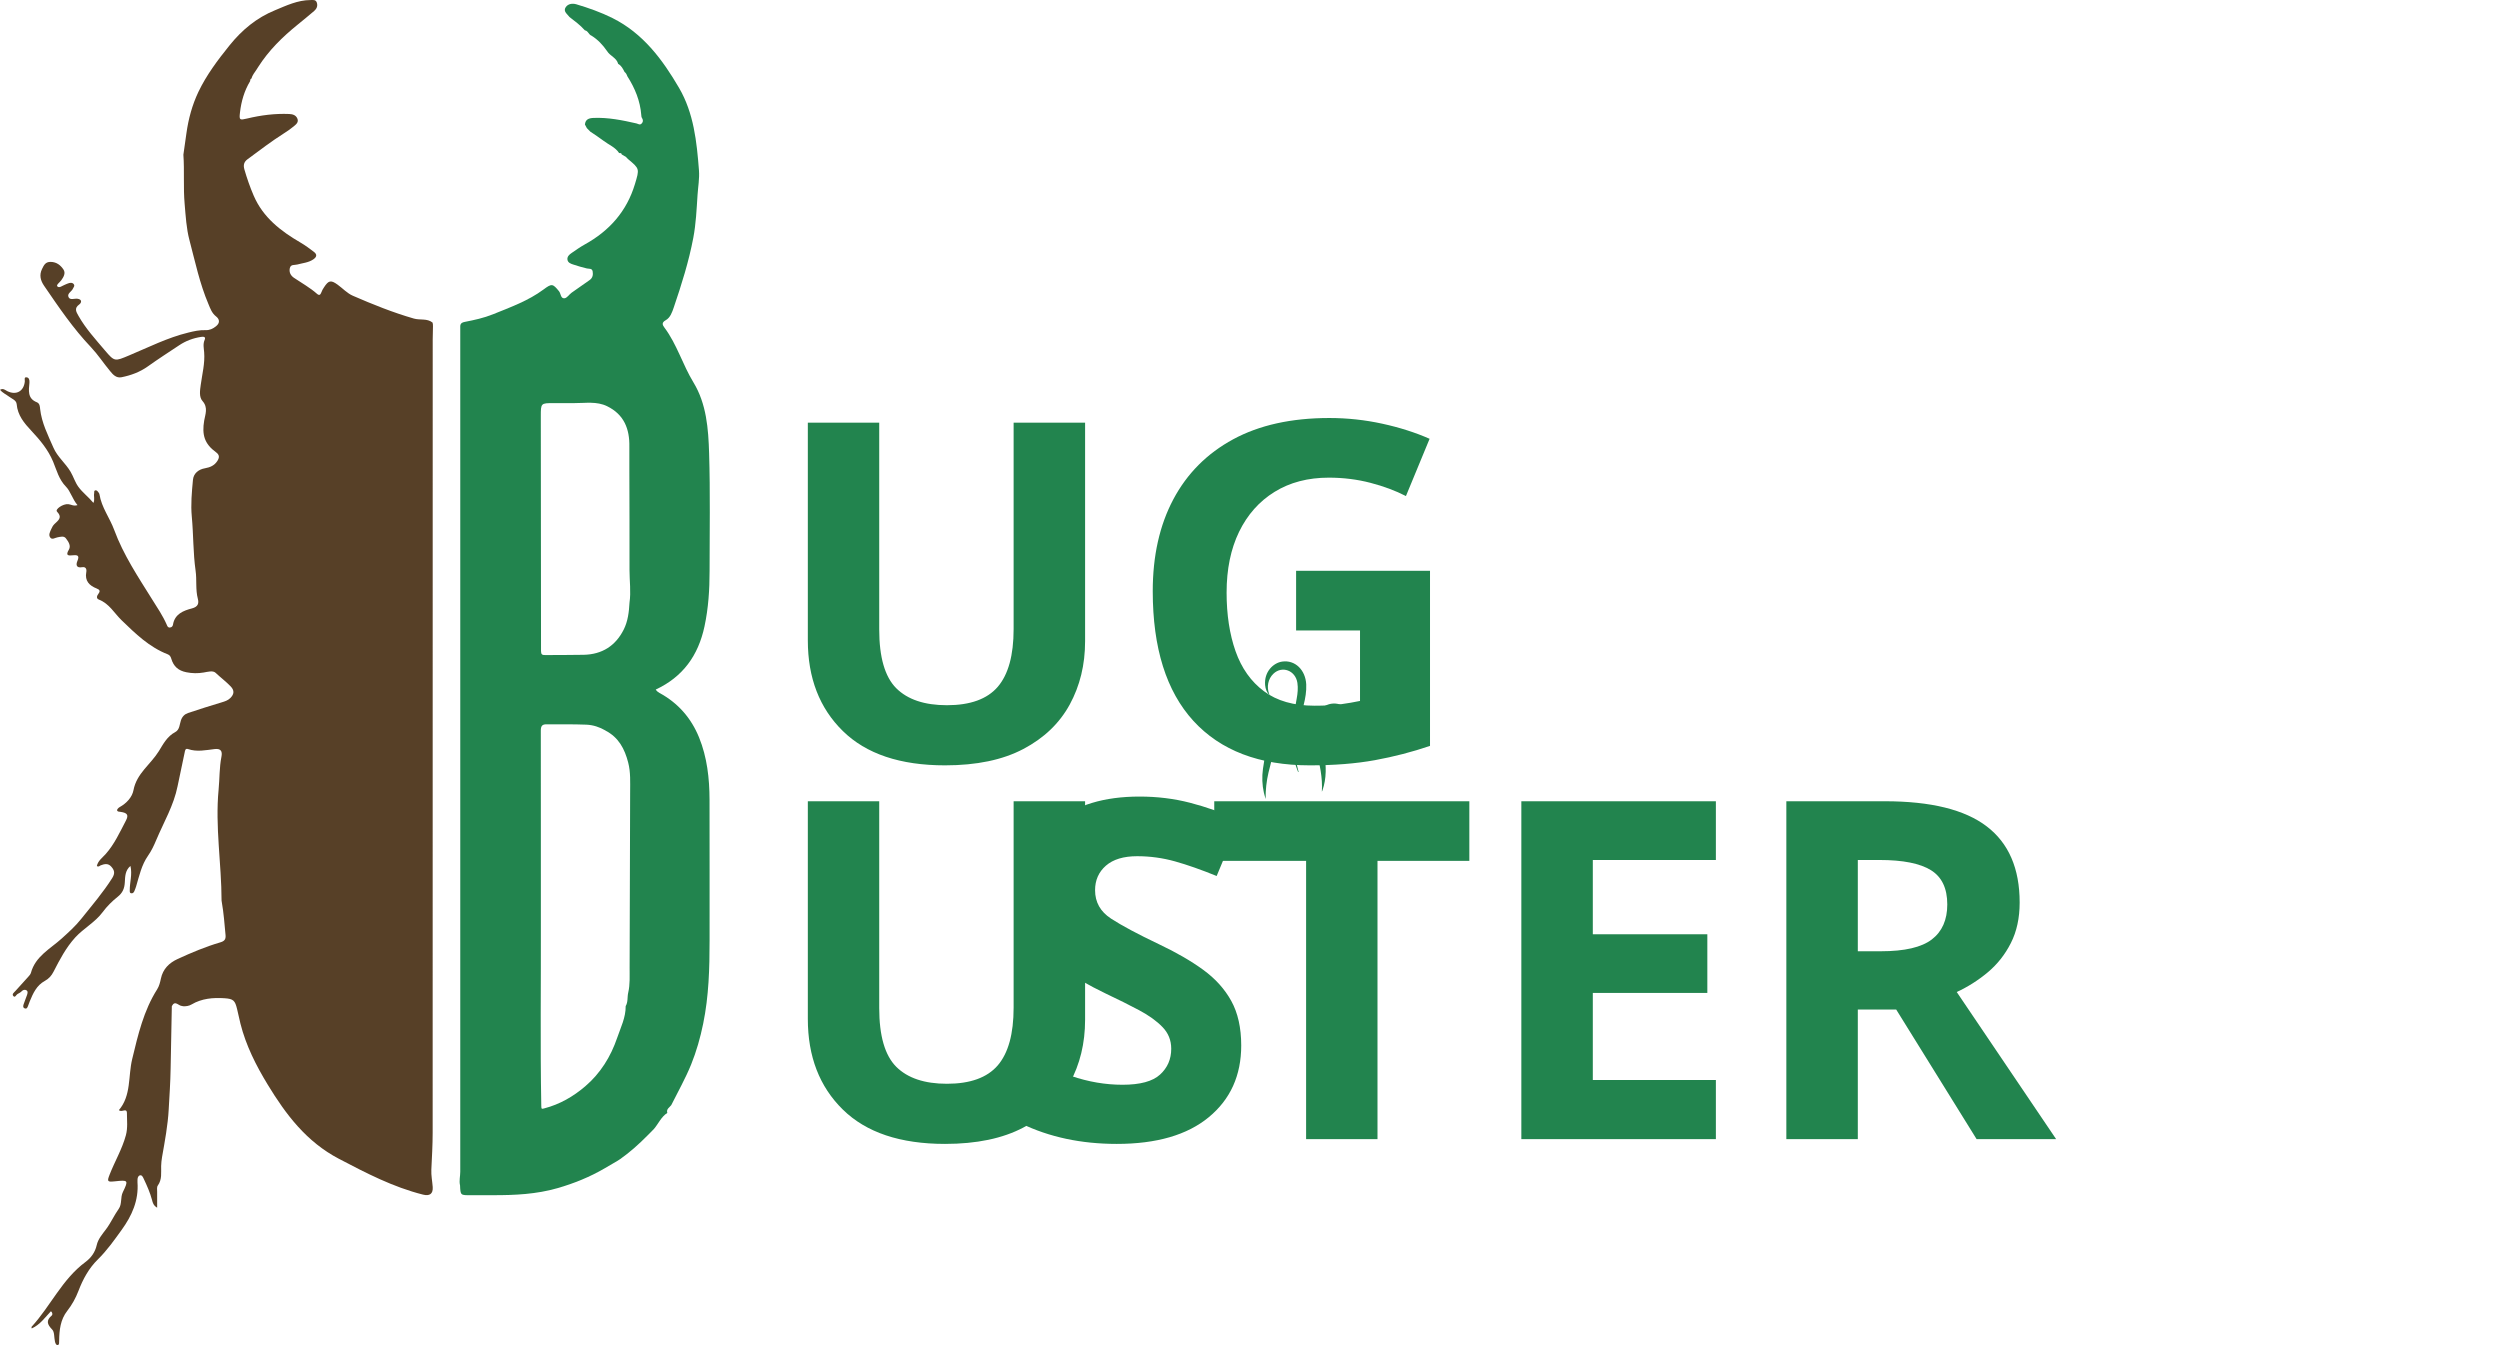
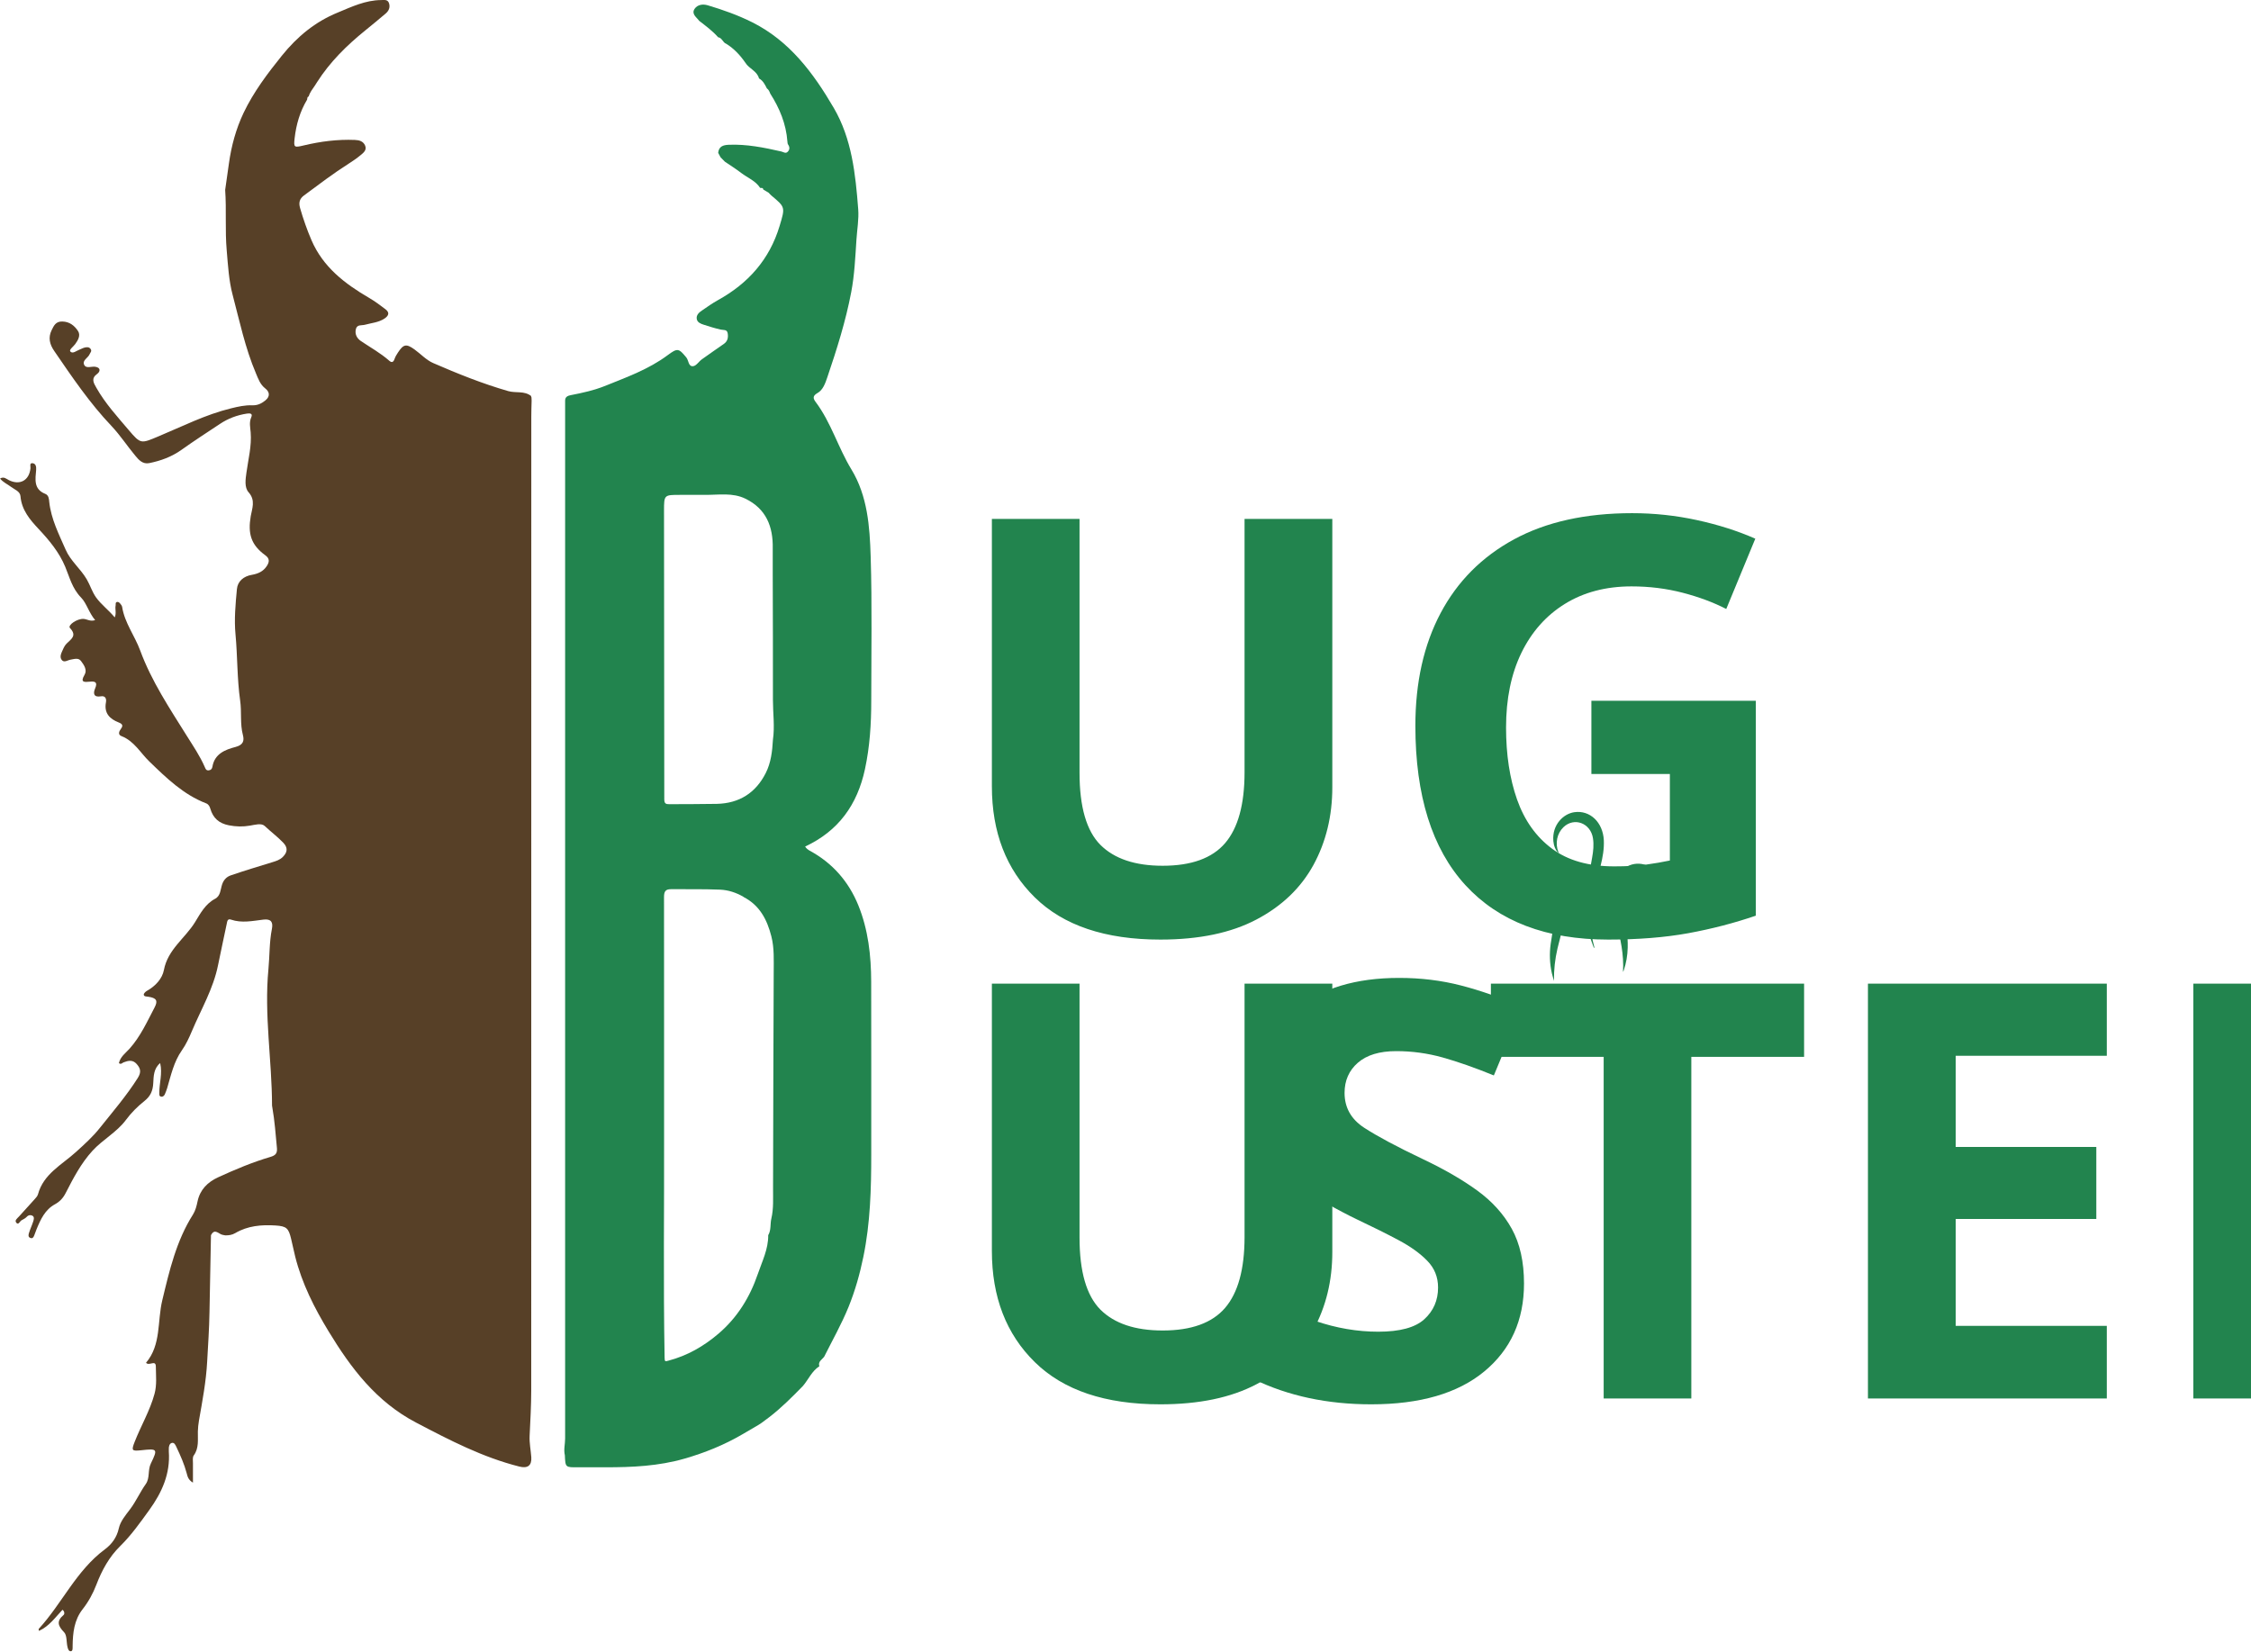
- <svg xmlns="http://www.w3.org/2000/svg" id="Calque_2" viewBox="0 0 475.49 255.85">
+ <svg xmlns="http://www.w3.org/2000/svg" id="Calque_2" viewBox="0 0 348.69 255.85">
  <defs>
    <style>.cls-1{font-family:KorolevCondensed-Bold, 'Korolev Condensed';font-size:90px;font-weight:700;}.cls-1,.cls-2{fill:#22844e;}.cls-3{fill:#574027;}.cls-4{letter-spacing:0em;}</style>
  </defs>
  <g id="Calque_1-2">
    <text class="cls-1" transform="translate(145.99 144.66)">
      <tspan x="0" y="0">UG </tspan>
      <tspan x="0" y="72">U</tspan>
      <tspan class="cls-4" x="44.1" y="72">S</tspan>
      <tspan x="83.16" y="72">TER</tspan>
    </text>
    <path class="cls-3" d="m32.45,203.3c-.04,2.56-.22,5.11-.36,7.66-.16,3.06-.74,6.1-1.27,9.12-.1.57-.15,1.13-.17,1.69-.03,1.27.2,2.56-.64,3.72-.21.29-.12.8-.12,1.21-.01.93,0,1.87,0,3-.73-.43-.84-.96-.97-1.45-.37-1.41-.96-2.73-1.58-4.04-.15-.32-.34-.8-.77-.65-.32.11-.44.55-.42.94,0,.12,0,.25,0,.37.25,3.44-1.06,6.35-3.02,9.06-1.41,1.95-2.78,3.9-4.52,5.61-1.7,1.66-2.84,3.76-3.69,5.99-.52,1.36-1.22,2.63-2.12,3.78-1.32,1.68-1.52,3.67-1.55,5.69,0,.34.03.75-.22.81-.38.09-.51-.36-.58-.67-.18-.77-.06-1.78-.52-2.26-.97-1-1.21-1.73-.07-2.69.15-.13.16-.55-.18-.79-1.11,1.16-2.05,2.55-3.65,3.27-.03-.23-.06-.29-.04-.3,3.62-3.94,5.82-9.05,10.26-12.34,1.05-.78,1.84-1.83,2.15-3.23.25-1.13,1.06-2.06,1.75-2.98.93-1.23,1.54-2.65,2.43-3.9.67-.95.28-2.15.79-3.19,1.1-2.27,1.02-2.32-1.48-2.05-1.49.16-1.56.05-1.03-1.3.98-2.5,2.37-4.83,3.08-7.45.38-1.4.21-2.81.2-4.21-.01-1.13-1.03-.03-1.52-.59,2.37-2.79,1.73-6.42,2.52-9.69,1.11-4.61,2.17-9.21,4.76-13.29.37-.59.56-1.33.7-2.02.39-1.84,1.57-2.99,3.18-3.73,2.63-1.21,5.31-2.34,8.1-3.16.78-.23,1.09-.54,1.02-1.37-.2-2.12-.35-4.23-.72-6.33-.01-.08-.04-.16-.04-.24-.01-7.05-1.24-14.06-.56-21.14.2-2.08.13-4.19.54-6.25.2-1.02-.1-1.58-1.3-1.44-1.68.2-3.36.58-5.05,0-.53-.18-.57.27-.65.66-.44,2.13-.91,4.25-1.34,6.38-.73,3.67-2.63,6.86-4.06,10.25-.43,1.03-.91,2.06-1.55,2.97-1.25,1.78-1.68,3.84-2.28,5.86-.1.32-.22.63-.35.93-.11.24-.3.43-.58.38-.34-.06-.27-.36-.28-.6-.01-1.5.51-2.98.13-4.6-1.02.85-1.01,2.05-1.07,3.1-.06,1.18-.42,2.02-1.35,2.76-1.07.85-2.05,1.82-2.87,2.93-1.43,1.93-3.6,3.05-5.2,4.8-1.77,1.94-2.96,4.23-4.14,6.53-.39.77-.91,1.34-1.66,1.75-1.55.84-2.23,2.35-2.86,3.88-.13.31-.24.62-.35.93-.11.29-.26.56-.63.4-.36-.15-.27-.51-.19-.76.18-.6.46-1.17.65-1.77.1-.3.22-.71-.11-.9-.26-.15-.62-.13-.9.18-.21.23-.52.37-.8.53-.26.15-.45.73-.76.42-.4-.4.11-.71.37-1.01.8-.88,1.6-1.76,2.39-2.64.21-.24.47-.5.55-.79.85-3.17,3.7-4.58,5.87-6.55,1.31-1.19,2.61-2.35,3.72-3.75,2.02-2.53,4.13-4.98,5.87-7.73.59-.94.42-1.5-.18-2.18-.6-.68-1.3-.52-2.02-.24-.21.08-.38.37-.72.12.21-.98,1.03-1.56,1.64-2.23,1.7-1.9,2.73-4.2,3.89-6.41.56-1.06.26-1.47-.99-1.65-.29-.04-.66-.02-.69-.32-.02-.18.28-.48.5-.6,1.32-.73,2.37-1.89,2.62-3.22.6-3.19,3.28-4.91,4.82-7.41.83-1.35,1.58-2.82,3.12-3.63.85-.45.82-1.47,1.08-2.23.26-.76.74-1.19,1.36-1.4,2.12-.73,4.27-1.37,6.41-2.03.58-.18,1.14-.34,1.61-.8.77-.75.81-1.46.09-2.22-.89-.93-1.93-1.7-2.87-2.59-.52-.49-1.5-.19-2.28-.06-1.1.19-2.17.17-3.28-.05-1.53-.3-2.44-1.11-2.87-2.57-.1-.35-.27-.69-.67-.84-3.51-1.35-6.18-3.96-8.77-6.47-1.41-1.36-2.35-3.17-4.33-3.94-.57-.22-.38-.73-.07-1.14.38-.5.2-.76-.35-.97-1.4-.55-2.29-1.44-1.98-3.11.11-.57-.09-1.06-.78-.94-1.17.2-1.2-.51-.9-1.21.43-1,.01-1.14-.82-1.06-.85.08-1.53.14-.81-1.07.44-.75-.09-1.52-.55-2.13-.4-.55-1.07-.3-1.62-.21-.47.08-1,.52-1.37.04-.39-.51-.03-1.11.2-1.64.14-.33.33-.67.59-.92.7-.69,1.6-1.21.49-2.38-.41-.43,1.14-1.51,2.15-1.41.53.05,1.01.43,1.75.18-.94-1.09-1.35-2.65-2.16-3.47-1.41-1.44-1.79-3.15-2.48-4.8-.95-2.27-2.48-4.1-4.13-5.86-1.36-1.45-2.62-2.94-2.8-5.08-.07-.75-.92-1.02-1.46-1.43-.55-.42-1.21-.69-1.7-1.29.59-.36.97.05,1.37.25,1.7.84,3.15.04,3.34-1.84.03-.31-.22-.91.42-.77.35.08.51.45.46,1.02-.12,1.4-.43,2.99,1.41,3.71.56.22.58.85.62,1.26.29,2.66,1.49,4.98,2.53,7.37.76,1.76,2.31,2.96,3.27,4.6.54.92.83,1.95,1.46,2.83.81,1.12,1.93,1.93,2.88,3.08.3-.66.02-1.27.14-1.85.04-.19-.07-.44.18-.53.23-.08.4.09.53.24.13.15.27.34.3.52.39,2.48,1.96,4.47,2.8,6.76,1.75,4.75,4.55,8.94,7.21,13.2.99,1.58,2.04,3.12,2.79,4.84.11.25.2.56.6.52.34-.03.52-.22.58-.54.33-2.03,1.98-2.67,3.6-3.09,1.17-.31,1.36-.95,1.13-1.83-.47-1.77-.17-3.57-.43-5.36-.48-3.39-.4-6.84-.72-10.26-.22-2.31,0-4.69.22-7.01.11-1.21,1.05-1.99,2.3-2.2.96-.17,1.77-.51,2.33-1.37.43-.66.44-1.17-.23-1.66-2.23-1.62-2.72-3.35-2.26-6.06.19-1.14.79-2.44-.32-3.69-.7-.78-.48-2.06-.34-3.09.28-2.06.82-4.09.65-6.2-.06-.77-.26-1.54.09-2.34.28-.63-.24-.64-.69-.57-1.5.23-2.89.75-4.15,1.59-2.01,1.33-4.03,2.64-5.98,4.03-1.52,1.08-3.2,1.69-4.99,2.05-1.01.2-1.63-.51-2.17-1.17-1.25-1.5-2.32-3.15-3.65-4.56-3.39-3.56-6.12-7.6-8.88-11.63-.72-1.04-.98-2.08-.41-3.24.34-.68.62-1.37,1.66-1.34,1.14.03,1.87.65,2.41,1.45.46.68.03,1.43-.42,2.05-.28.39-.98.87-.76,1.14.37.43.96-.12,1.44-.29.27-.1.53-.26.81-.32.32-.07.66-.11.9.23.23.33-.05.55-.15.79-.23.59-1.17.95-.86,1.64.3.66,1.13.23,1.72.32.93.14.75.78.32,1.09-1.02.73-.56,1.42-.14,2.17,1.37,2.42,3.24,4.46,5.02,6.56,1.85,2.18,1.89,2.1,4.58.97,3.72-1.55,7.32-3.39,11.27-4.35,1.09-.27,2.17-.51,3.3-.47.76.03,1.38-.25,1.99-.74.84-.68.63-1.38,0-1.87-.8-.63-1.08-1.48-1.44-2.33-1.67-3.92-2.54-8.1-3.62-12.19-.58-2.18-.71-4.54-.91-6.85-.28-3.14-.02-6.27-.24-9.39.19-1.36.39-2.72.58-4.09.38-2.73,1.1-5.38,2.28-7.86,1.54-3.22,3.67-6.05,5.91-8.83,2.38-2.96,5.17-5.27,8.68-6.7C54.47,1.05,56.61.03,59.03.01c.48,0,1.04-.14,1.24.52.19.63-.05,1.15-.51,1.55-1.04.89-2.09,1.75-3.15,2.61-2.88,2.33-5.49,4.89-7.49,8.03-.12.18-.23.37-.35.55-.36.53-.77,1.03-.95,1.67-.26.08-.2.32-.25.5-1.11,1.84-1.69,3.87-1.93,5.97-.17,1.45-.06,1.47,1.37,1.13,2.62-.63,5.27-.97,7.98-.86.69.03,1.26.21,1.55.83.34.74-.24,1.16-.71,1.55-.57.47-1.18.89-1.81,1.29-2.39,1.52-4.65,3.24-6.93,4.93-.68.5-.85,1.1-.61,1.94.49,1.7,1.07,3.36,1.77,4.99,1.79,4.16,5.15,6.74,8.91,8.93.89.52,1.73,1.14,2.55,1.77.65.5.54.97-.13,1.43-.92.62-2.01.69-3.04.97-.53.15-1.24-.09-1.42.7-.17.77.16,1.4.79,1.83,1.48,1,3.05,1.86,4.39,3.05.4.35.64.21.81-.26.12-.35.31-.68.52-.99.87-1.33,1.3-1.42,2.58-.5.97.7,1.83,1.65,2.9,2.11,3.79,1.65,7.62,3.19,11.61,4.34,1.18.34,2.51-.08,3.56.77-.03.08,0,.15.05.21,0,.17.01.33.02.5-.02.83-.05,1.66-.05,2.49,0,50.3,0,100.6-.01,150.9,0,2.33-.14,4.67-.25,7-.05,1.12.18,2.2.26,3.3.09,1.31-.58,1.77-1.85,1.45-5.68-1.43-10.8-4.09-15.97-6.8-6.21-3.25-10.11-8.44-13.58-14.15-2.21-3.63-4.12-7.41-5.17-11.57-.23-.92-.41-1.85-.64-2.78-.39-1.63-.71-1.94-2.4-2.05-2.18-.14-4.32.04-6.25,1.18-.49.29-1.01.36-1.55.35-.12-.02-.24-.05-.36-.07-.62-.07-1.26-1.12-1.85.05-.08,3.99-.15,7.97-.23,11.96Z" />
    <path class="cls-2" d="m111.63,24.39l-.38-.71c.1-.99.75-1.21,1.62-1.25,2.78-.12,5.48.43,8.16,1.04.35.08.67.38,1,.03.33-.34.31-.73.04-1.12-.08-.12-.08-.31-.1-.47-.2-2.72-1.21-5.15-2.66-7.42-.11-.31-.24-.6-.52-.8-.3-.59-.59-1.19-1.2-1.53l-.02-.02c-.3-1.15-1.54-1.49-2.1-2.41-.81-1.17-1.76-2.2-2.98-2.95-.53-.19-.63-.92-1.25-1.01-.86-.98-1.91-1.75-2.93-2.54-.42-.57-1.26-1.07-.7-1.88.44-.63,1.25-.76,2.02-.53,2.35.7,4.66,1.52,6.85,2.61,5.82,2.9,9.52,7.89,12.67,13.28,2.81,4.81,3.37,10.25,3.79,15.69.12,1.58-.17,3.13-.27,4.69-.18,2.73-.3,5.49-.81,8.16-.85,4.49-2.23,8.86-3.7,13.19-.32.94-.67,1.98-1.54,2.46-.84.47-.61.92-.26,1.39,2.39,3.19,3.47,7.06,5.53,10.44,2.49,4.09,2.84,8.84,2.98,13.47.23,7.47.09,14.94.09,22.41,0,3.54-.22,7.04-.97,10.54-1.19,5.54-4.11,9.59-9.27,12,.17.29.42.48.72.65,3.53,1.91,6.03,4.79,7.52,8.46,1.53,3.77,1.98,7.78,1.99,11.82.03,8.92,0,17.85.01,26.77,0,5.32-.14,10.61-1.22,15.86-.55,2.68-1.28,5.26-2.3,7.78-1.08,2.65-2.49,5.14-3.77,7.7-.33.45-.99.74-.75,1.48-1.17.75-1.68,2.04-2.54,3.05-1.64,1.68-3.3,3.35-5.16,4.79-.42.31-.84.62-1.26.94-.16.11-.32.21-.49.32-.83.49-1.67.97-2.5,1.46-2.81,1.64-5.81,2.85-8.93,3.75-4.02,1.16-8.14,1.35-12.29,1.34-1.41,0-2.82,0-4.23,0-1.94.02-1.94.02-2.02-1.86-.21-.87.04-1.73.04-2.6,0-49.85,0-99.69,0-149.54,0-3.61,0-7.22,0-10.83,0-.61-.1-1.09.87-1.27,1.8-.35,3.6-.74,5.34-1.44,3.33-1.35,6.72-2.56,9.64-4.73,1.57-1.17,1.75-1.1,2.93.34.37.45.3,1.43,1.05,1.34.48-.05.88-.72,1.35-1.06,1.13-.81,2.28-1.6,3.42-2.4.59-.41.69-1.01.58-1.65-.11-.62-.66-.46-1.09-.56-.88-.2-1.75-.47-2.61-.75-.47-.15-1-.35-1.09-.9-.1-.6.35-1,.8-1.3.81-.56,1.62-1.13,2.48-1.61,4.69-2.59,7.99-6.3,9.55-11.48.88-2.92.9-2.91-1.26-4.72-.16-.13-.29-.29-.43-.44l-.83-.49c-.04-.33-.3-.23-.49-.26-.71-1.11-1.95-1.56-2.94-2.32-.81-.62-1.68-1.17-2.52-1.74-.22-.23-.44-.45-.67-.68Zm8.07,64.57c0-1.33,0-2.66,0-3.99.07-3.38-1.01-6.14-4.23-7.71-1.99-.97-4.12-.58-6.21-.59-1.33,0-2.65-.01-3.98,0-2.4,0-2.42.01-2.42,2.46.01,14.9.04,29.8.04,44.7,0,.66.24.77.79.76,2.45-.02,4.9,0,7.35-.05,3.47-.08,6.02-1.69,7.58-4.78.81-1.6,1.01-3.37,1.11-5.14.3-2.06,0-4.13,0-6.19.02-6.49-.02-12.98-.03-19.47Zm-4.52,49.99c-1.13-.66-2.37-1.07-3.65-1.12-2.53-.1-5.07-.06-7.61-.07-.81,0-1.06.34-1.06,1.2.03,12.16-.01,24.33.01,36.49.03,11.62-.13,23.24.08,34.87.01.66.08.62.6.48,2.93-.77,5.48-2.24,7.76-4.19,2.91-2.49,4.85-5.64,6.07-9.21.67-1.97,1.65-3.88,1.62-6.04.48-.8.28-1.73.49-2.59.36-1.54.25-3.14.26-4.71.03-11.13.05-22.25.1-33.38,0-1.89.11-3.78-.37-5.64-.66-2.58-1.81-4.79-4.3-6.07Z" />
    <path class="cls-2" d="m246.9,146.85c-.22-.63-.48-1.24-.66-1.89-.46-1.63-.54-3.32-.49-5.02.07-2.4.45-4.75.88-7.09.18-.98.28-1.98.13-2.97-.36-2.37-2.92-3.32-4.57-1.73-1.01.97-1.32,2.5-.79,3.87.03.07.05.13.06.21-.5-.51-.77-1.16-.84-1.92-.22-2.55,1.57-4.24,3.25-4.48,2.43-.35,4.43,1.57,4.57,4.34.06,1.34-.17,2.64-.49,3.92-.38,1.54-.82,3.07-1.15,4.63-.57,2.68-.58,5.36.17,8.02,0,.03,0,.05,0,.08-.03.01-.05.02-.08.03Z" />
    <path class="cls-2" d="m256.7,140.27c.1-.42.24-.84.3-1.27.22-1.66-.89-3.27-2.44-3.58-1.43-.29-2.84.75-3.13,2.37-.2,1.09-.08,2.19.11,3.28.32,1.9.65,3.8.6,5.75-.03,1.21-.23,2.38-.61,3.51-.03.09-.07.17-.12.25.17-2.69-.41-5.24-1.07-7.78-.36-1.38-.65-2.79-.63-4.24.03-2.18.99-3.78,2.67-4.48,2.07-.86,4.45.39,5.05,2.68.3,1.14.2,2.24-.48,3.21-.08.11-.17.2-.24.29Z" />
    <path class="cls-2" d="m235.68,141.51c-.66-.64-.9-1.49-.86-2.45.09-1.98,1.53-3.63,3.32-3.89,2-.3,4.41,1.31,4.52,4.33.05,1.32-.17,2.6-.48,3.86-.3,1.2-.64,2.39-.92,3.59-.38,1.64-.57,3.3-.54,5.02-.11-.4-.24-.79-.33-1.19-.34-1.5-.39-3.02-.18-4.55.2-1.46.47-2.91.7-4.37.14-.89.22-1.8.07-2.68-.2-1.21-.87-2.01-1.91-2.34-1.11-.35-2.09-.02-2.89.91-.82.95-1.03,2.34-.57,3.55.03.07.06.14.09.21Z" />
  </g>
</svg>
